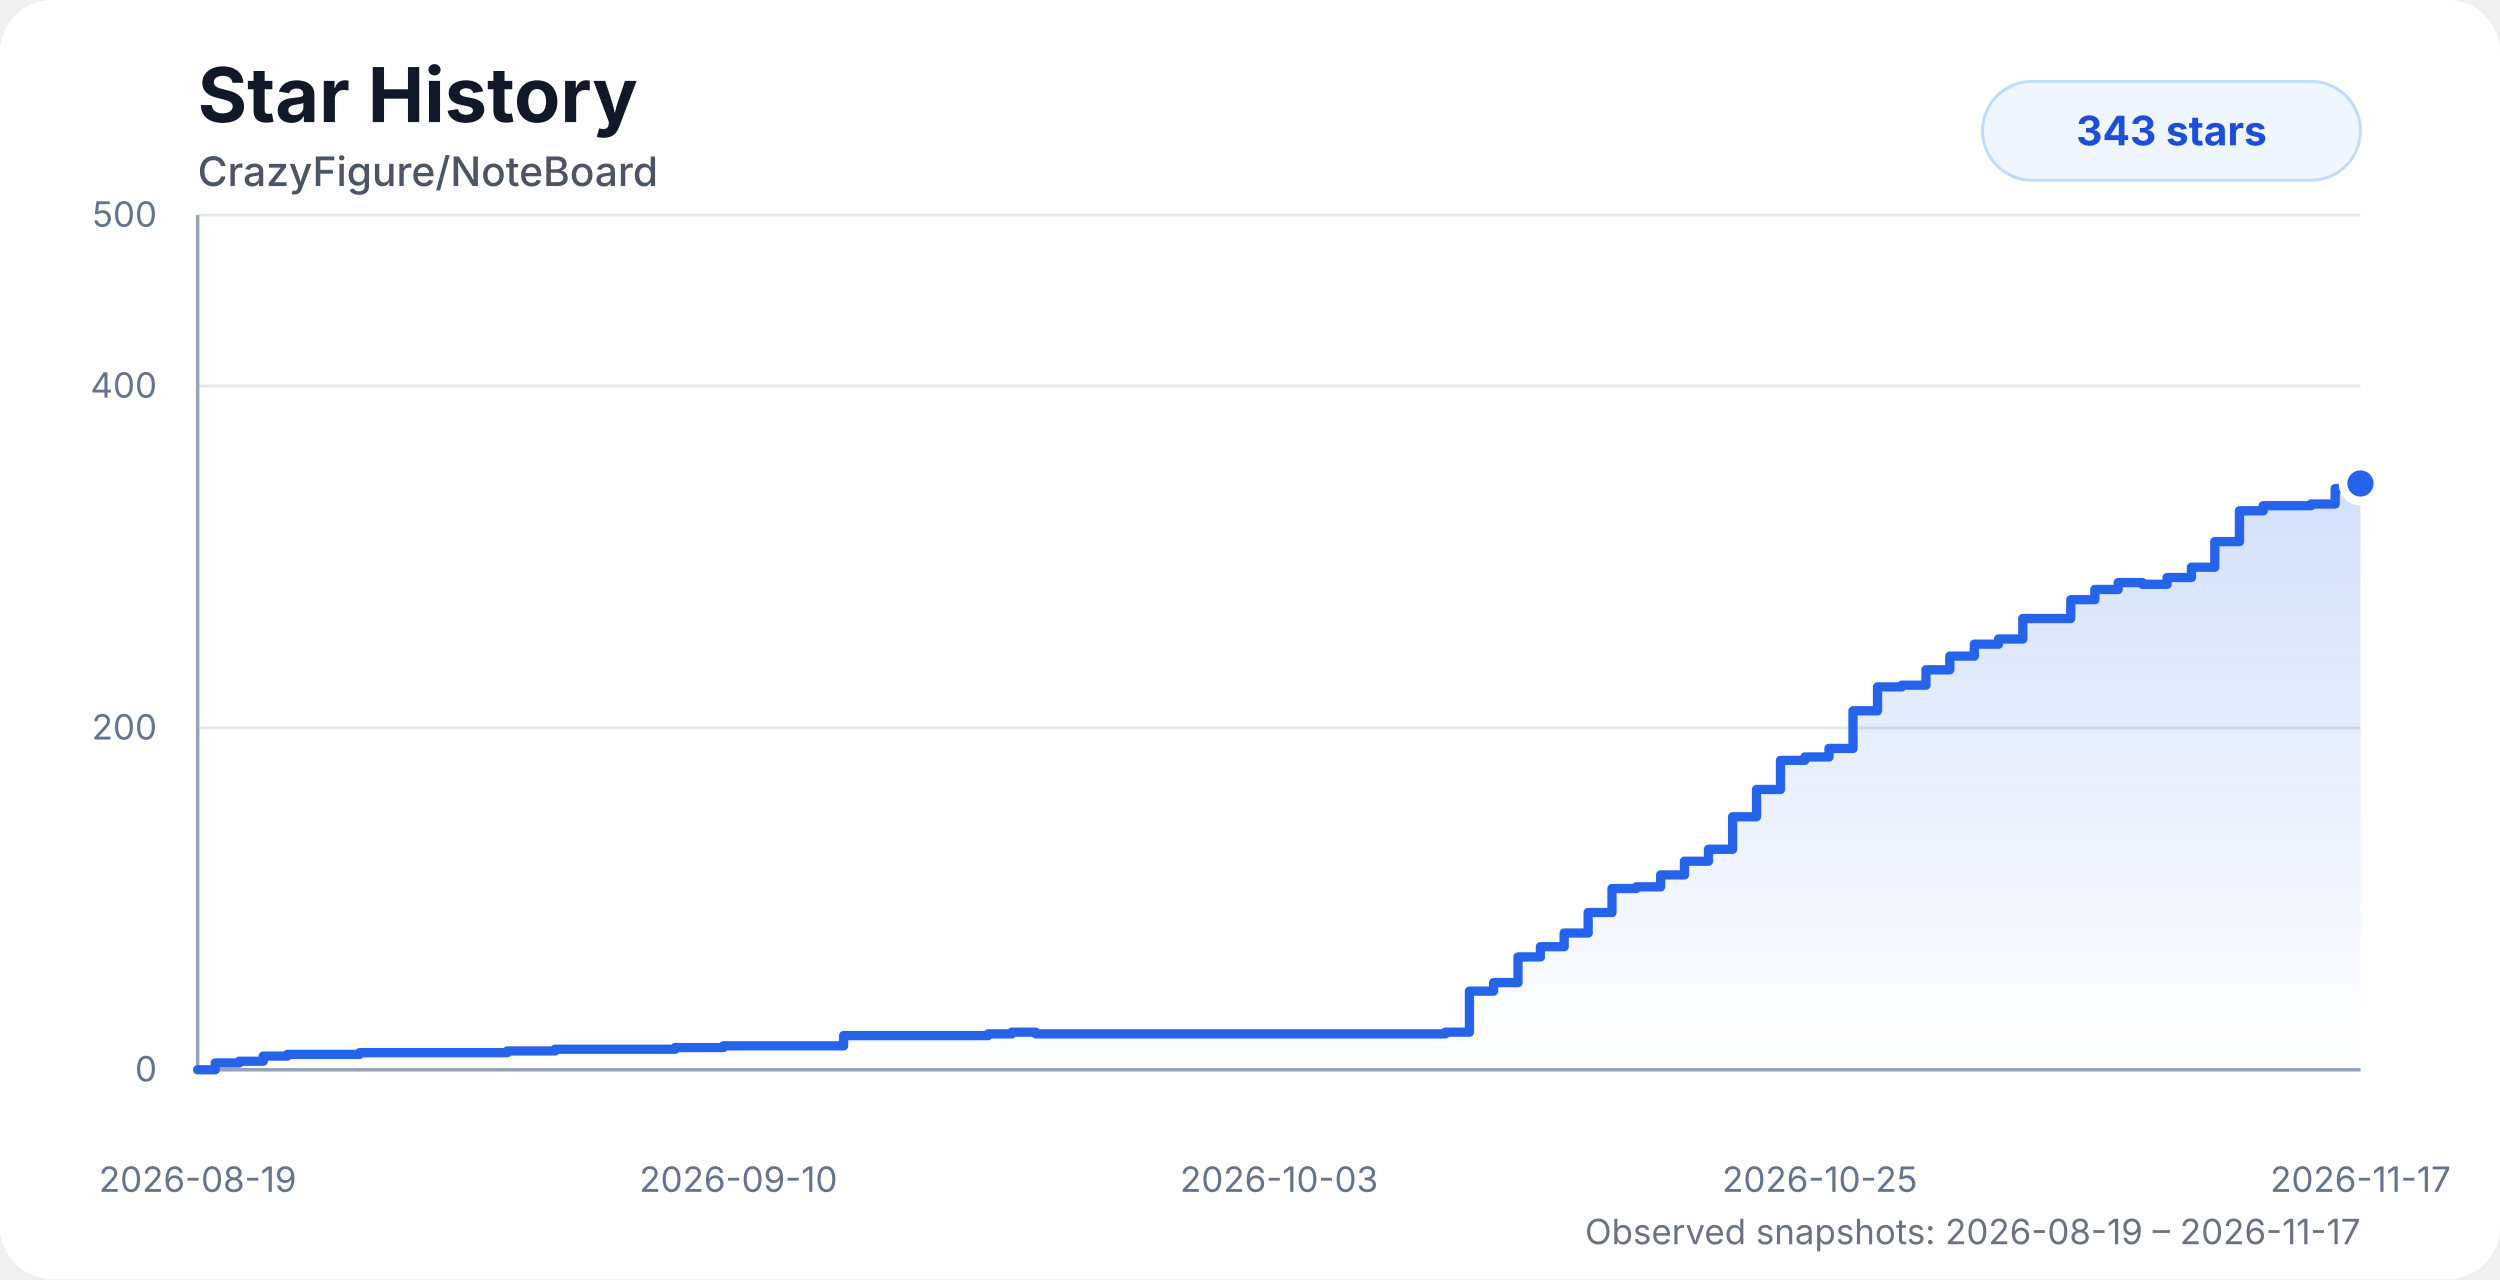
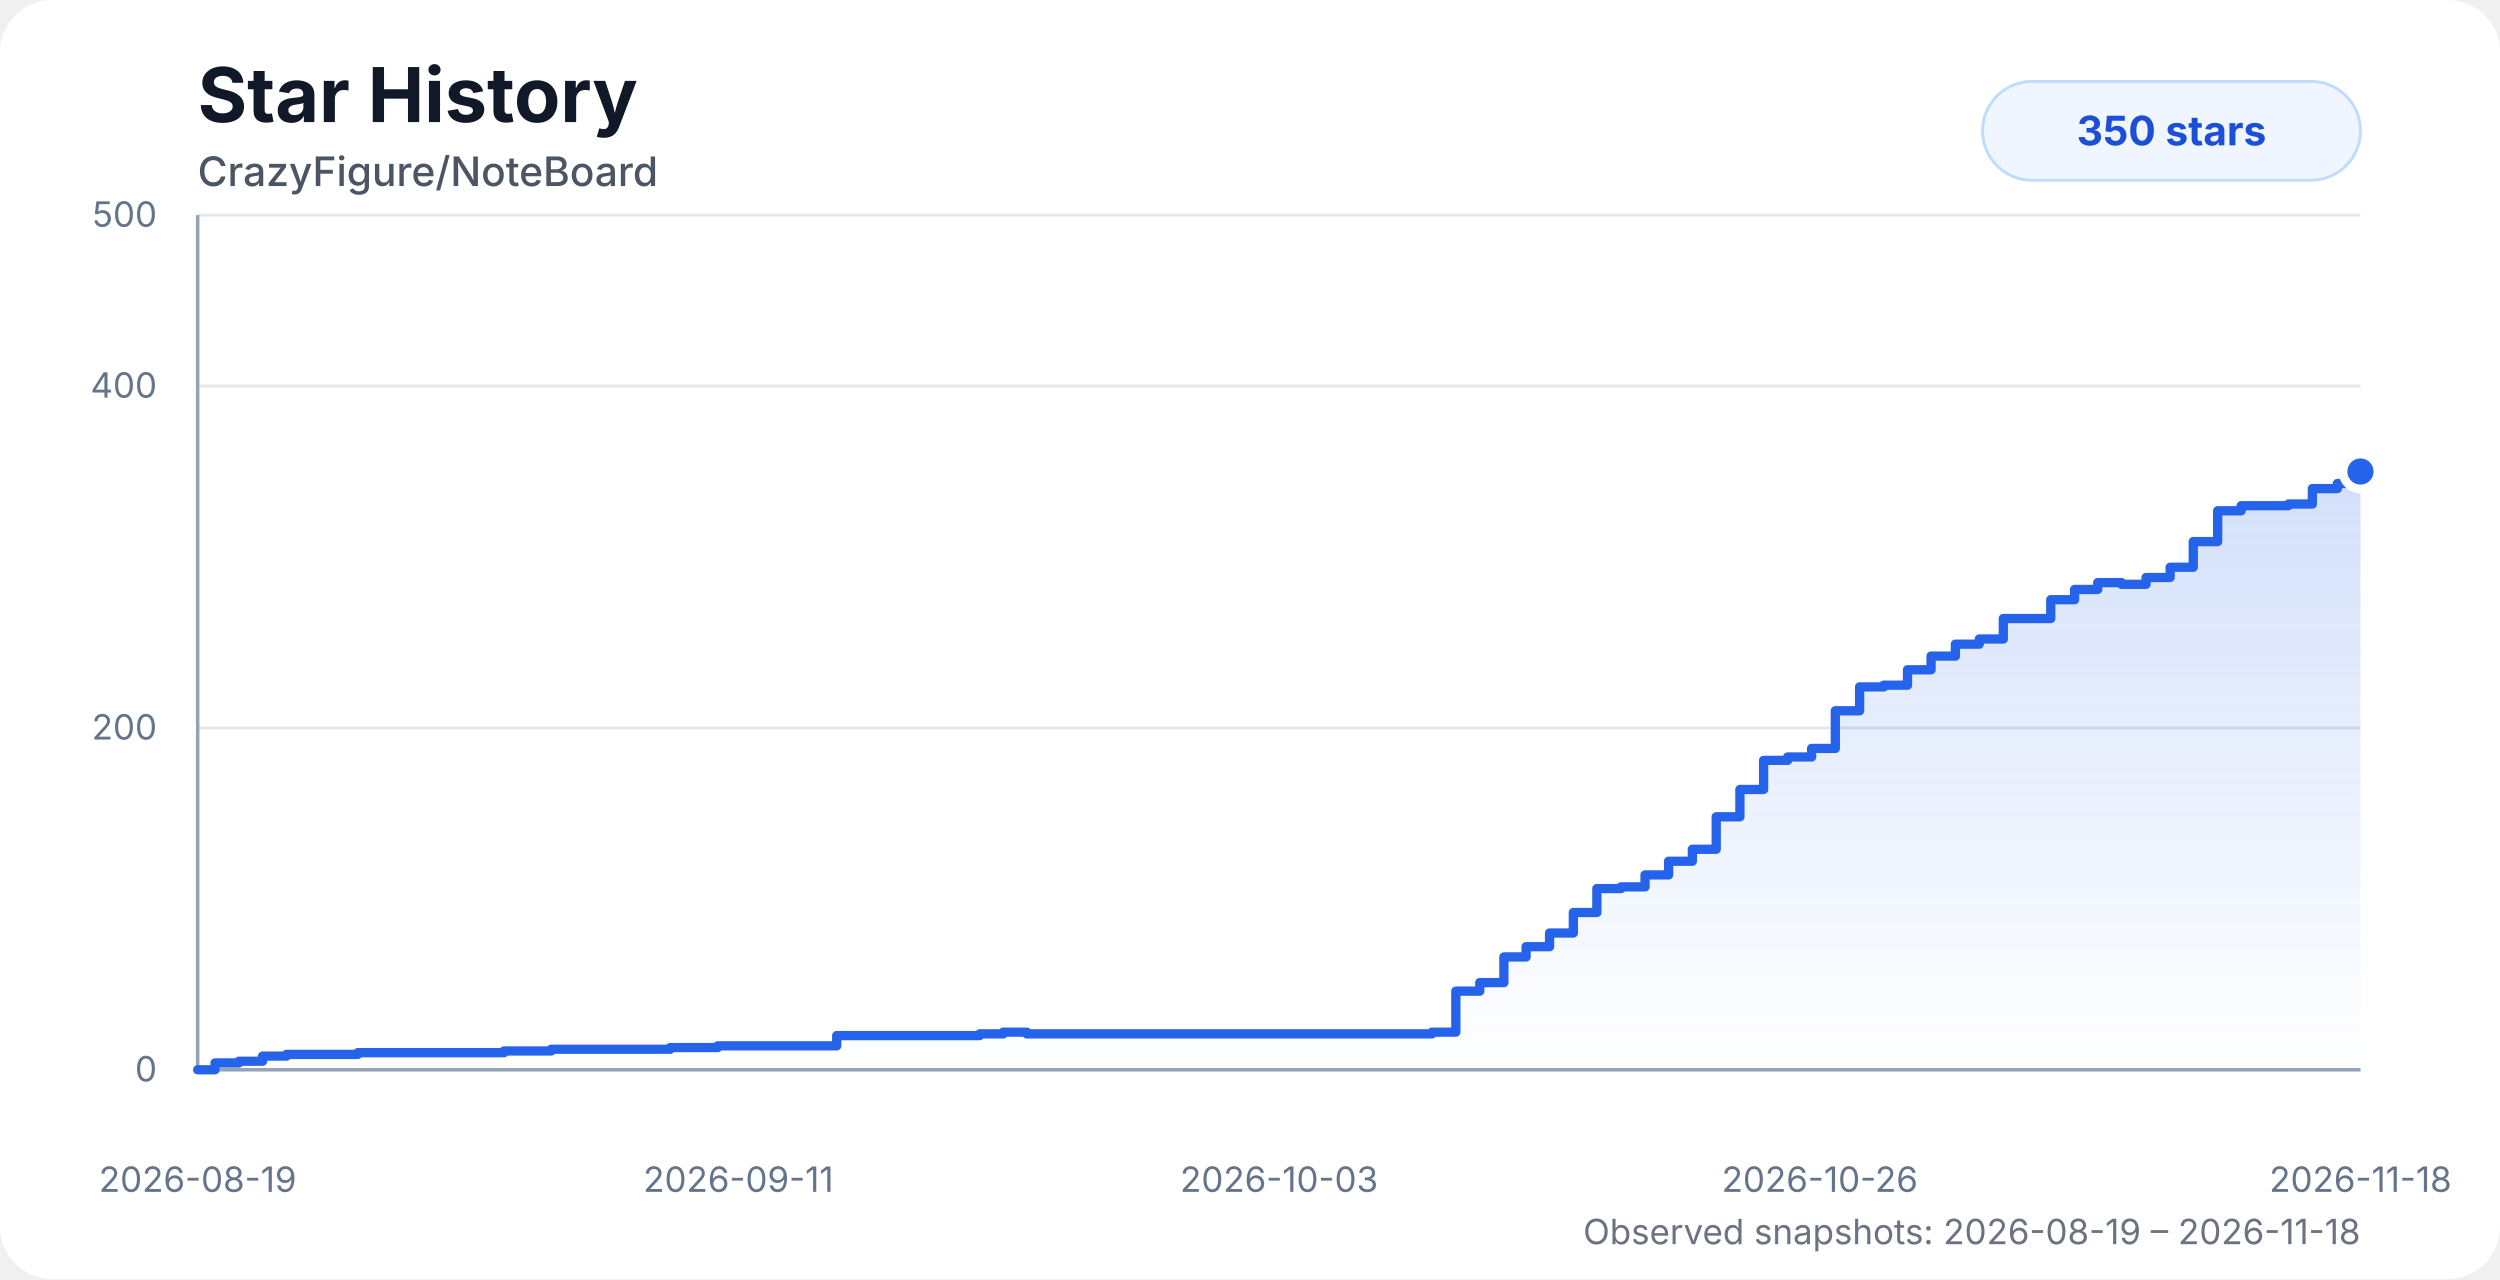
<svg xmlns="http://www.w3.org/2000/svg" width="860" height="440" viewBox="0 0 860 440" role="img" aria-labelledby="title desc">
  <style>
    .chart-bg { fill: #ffffff; }
    .title { fill: #111827; font: 700 26px system-ui, -apple-system, BlinkMacSystemFont, "Segoe UI", sans-serif; }
    .subtitle { fill: #4b5563; font: 500 14px system-ui, -apple-system, BlinkMacSystemFont, "Segoe UI", sans-serif; }
    .axis-label { fill: #64748b; font: 12px system-ui, -apple-system, BlinkMacSystemFont, "Segoe UI", sans-serif; }
    .grid { stroke: #e5e7eb; stroke-width: 1; }
    .axis { stroke: #94a3b8; stroke-width: 1.2; }
    .area { fill: url(#starGradient); opacity: 0.28; }
    .line { fill: none; stroke: #2563eb; stroke-width: 3.2; stroke-linecap: round; stroke-linejoin: round; }
    .dot { fill: #2563eb; stroke: #ffffff; stroke-width: 3; }
    .badge { fill: #eff6ff; stroke: #bfdbfe; }
    .badge-text { fill: #1d4ed8; font: 700 14px system-ui, -apple-system, BlinkMacSystemFont, "Segoe UI", sans-serif; }
    .status { fill: #6b7280; font: 12px system-ui, -apple-system, BlinkMacSystemFont, "Segoe UI", sans-serif; }
    @media (prefers-color-scheme: dark) {
      .chart-bg { fill: #0d1117; }
      .title { fill: #f8fafc; }
      .subtitle { fill: #cbd5e1; }
      .axis-label { fill: #94a3b8; }
      .grid { stroke: #1f2937; }
      .axis { stroke: #475569; }
      .dot { stroke: #0d1117; }
      .badge { fill: #172554; stroke: #1d4ed8; }
      .badge-text { fill: #bfdbfe; }
      .status { fill: #94a3b8; }
    }
  </style>
  <defs>
    <linearGradient id="starGradient" x1="0" x2="0" y1="0" y2="1">
      <stop offset="0%" stop-color="#2563eb" stop-opacity="0.72" />
      <stop offset="100%" stop-color="#2563eb" stop-opacity="0" />
    </linearGradient>
  </defs>
  <rect class="chart-bg" width="860" height="440" rx="18" />
  <text class="title" x="68" y="42">Star History</text>
  <text class="subtitle" x="68" y="64">CrazyFigure/NoteBoard</text>
  <g>
    <line class="grid" x1="68" y1="368" x2="812" y2="368" />
    <line class="grid" x1="68" y1="250.4" x2="812" y2="250.4" />
    <line class="grid" x1="68" y1="132.8" x2="812" y2="132.8" />
    <line class="grid" x1="68" y1="74" x2="812" y2="74" />
    <line class="axis" x1="68" y1="74" x2="68" y2="368" />
    <line class="axis" x1="68" y1="368" x2="812" y2="368" />
    <text class="axis-label" x="54" y="372" text-anchor="end">0</text>
    <text class="axis-label" x="54" y="254.4" text-anchor="end">200</text>
    <text class="axis-label" x="54" y="136.8" text-anchor="end">400</text>
    <text class="axis-label" x="54" y="78" text-anchor="end">500</text>
    <text class="axis-label" x="68" y="410" text-anchor="middle">2026-08-19</text>
-     <text class="axis-label" x="254" y="410" text-anchor="middle">2026-09-10</text>
+     <text class="axis-label" x="254" y="410" text-anchor="middle">2026-09-11</text>
    <text class="axis-label" x="440" y="410" text-anchor="middle">2026-10-03</text>
-     <text class="axis-label" x="626" y="410" text-anchor="middle">2026-10-25</text>
-     <text class="axis-label" x="812" y="410" text-anchor="middle">2026-11-17</text>
+     <text class="axis-label" x="626" y="410" text-anchor="middle">2026-10-26</text>
+     <text class="axis-label" x="812" y="410" text-anchor="middle">2026-11-18</text>
  </g>
-   <path class="area" d="M 68 368 H 68 V 368 H 74.04 V 365.65 H 82.34 V 365.06 H 90.56 V 363.3 H 98.87 V 362.71 H 107.14 V 362.71 H 115.37 V 362.71 H 123.68 V 362.12 H 134.89 V 362.12 H 143.75 V 362.12 H 150.28 V 362.12 H 158.17 V 362.12 H 166.53 V 362.12 H 174.52 V 361.53 H 182.66 V 361.53 H 190.92 V 360.94 H 199.22 V 360.94 H 207.43 V 360.94 H 215.77 V 360.94 H 224.08 V 360.94 H 232.28 V 360.36 H 240.57 V 360.36 H 248.83 V 359.77 H 257.11 V 359.77 H 265.31 V 359.77 H 273.71 V 359.77 H 282.03 V 359.77 H 290.2 V 356.24 H 298.46 V 356.24 H 306.73 V 356.24 H 314.94 V 356.24 H 323.2 V 356.24 H 331.61 V 356.24 H 339.91 V 355.65 H 348.11 V 355.06 H 356.29 V 355.65 H 364.61 V 355.65 H 372.85 V 355.65 H 381.12 V 355.65 H 389.54 V 355.65 H 397.95 V 355.65 H 406.2 V 355.65 H 414.4 V 355.65 H 422.81 V 355.65 H 431.01 V 355.65 H 439.12 V 355.65 H 447.52 V 355.65 H 455.85 V 355.65 H 464.27 V 355.65 H 472.42 V 355.65 H 480.76 V 355.65 H 489.01 V 355.65 H 497.21 V 355.06 H 505.49 V 340.95 H 513.8 V 338.01 H 522.19 V 329.19 H 529.91 V 325.66 H 538.07 V 320.96 H 546.33 V 313.9 H 554.52 V 305.67 H 562.91 V 305.08 H 571.26 V 300.97 H 579.46 V 296.26 H 587.72 V 292.15 H 596.02 V 280.98 H 604.25 V 271.57 H 612.49 V 261.57 H 620.86 V 260.4 H 629.18 V 257.46 H 637.43 V 244.52 H 645.87 V 236.29 H 654.25 V 235.7 H 662.53 V 230.41 H 670.73 V 225.7 H 679.18 V 221.59 H 687.49 V 219.82 H 695.84 V 212.77 H 703.95 V 212.77 H 712.34 V 206.3 H 720.63 V 202.77 H 728.67 V 200.42 H 737 V 201.01 H 745.48 V 198.66 H 753.85 V 195.13 H 761.89 V 186.31 H 770.37 V 175.72 H 778.55 V 173.96 H 786.63 V 173.96 H 794.99 V 173.37 H 803.3 V 168.08 H 812 V 166.32 L 812 368 L 68 368 Z" />
-   <path class="line" d="M 68 368 H 68 V 368 H 74.04 V 365.65 H 82.34 V 365.06 H 90.56 V 363.3 H 98.87 V 362.71 H 107.14 V 362.71 H 115.37 V 362.71 H 123.68 V 362.12 H 134.89 V 362.12 H 143.75 V 362.12 H 150.28 V 362.12 H 158.17 V 362.12 H 166.53 V 362.12 H 174.52 V 361.53 H 182.66 V 361.53 H 190.92 V 360.94 H 199.22 V 360.94 H 207.43 V 360.94 H 215.77 V 360.94 H 224.08 V 360.94 H 232.28 V 360.36 H 240.57 V 360.36 H 248.83 V 359.77 H 257.11 V 359.77 H 265.31 V 359.77 H 273.71 V 359.77 H 282.03 V 359.77 H 290.2 V 356.24 H 298.46 V 356.24 H 306.73 V 356.24 H 314.94 V 356.24 H 323.2 V 356.24 H 331.61 V 356.24 H 339.91 V 355.65 H 348.11 V 355.06 H 356.29 V 355.65 H 364.61 V 355.65 H 372.85 V 355.65 H 381.12 V 355.65 H 389.54 V 355.65 H 397.95 V 355.65 H 406.2 V 355.65 H 414.4 V 355.65 H 422.81 V 355.65 H 431.01 V 355.65 H 439.12 V 355.65 H 447.52 V 355.65 H 455.85 V 355.65 H 464.27 V 355.65 H 472.42 V 355.65 H 480.76 V 355.65 H 489.01 V 355.65 H 497.21 V 355.06 H 505.49 V 340.95 H 513.8 V 338.01 H 522.19 V 329.19 H 529.91 V 325.66 H 538.07 V 320.96 H 546.33 V 313.9 H 554.52 V 305.67 H 562.91 V 305.08 H 571.26 V 300.97 H 579.46 V 296.26 H 587.72 V 292.15 H 596.02 V 280.98 H 604.25 V 271.57 H 612.49 V 261.57 H 620.86 V 260.4 H 629.18 V 257.46 H 637.43 V 244.52 H 645.87 V 236.29 H 654.25 V 235.7 H 662.53 V 230.41 H 670.73 V 225.7 H 679.18 V 221.59 H 687.49 V 219.82 H 695.84 V 212.77 H 703.95 V 212.77 H 712.34 V 206.3 H 720.63 V 202.77 H 728.67 V 200.42 H 737 V 201.01 H 745.48 V 198.66 H 753.85 V 195.13 H 761.89 V 186.31 H 770.37 V 175.72 H 778.55 V 173.96 H 786.63 V 173.96 H 794.99 V 173.37 H 803.3 V 168.08 H 812 V 166.32" />
-   <circle class="dot" cx="812" cy="166.32" r="6" />
+   <path class="area" d="M 68 368 H 68 V 368 H 73.97 V 365.65 H 82.19 V 365.06 H 90.32 V 363.3 H 98.54 V 362.71 H 106.72 V 362.71 H 114.86 V 362.71 H 123.09 V 362.12 H 134.18 V 362.12 H 142.95 V 362.12 H 149.4 V 362.12 H 157.21 V 362.12 H 165.48 V 362.12 H 173.38 V 361.53 H 181.44 V 361.53 H 189.61 V 360.94 H 197.82 V 360.94 H 205.94 V 360.94 H 214.19 V 360.94 H 222.41 V 360.94 H 230.53 V 360.36 H 238.73 V 360.36 H 246.9 V 359.77 H 255.09 V 359.77 H 263.2 V 359.77 H 271.51 V 359.77 H 279.74 V 359.77 H 287.83 V 356.24 H 296 V 356.24 H 304.19 V 356.24 H 312.3 V 356.24 H 320.48 V 356.24 H 328.79 V 356.24 H 337.01 V 355.65 H 345.12 V 355.06 H 353.21 V 355.65 H 361.44 V 355.65 H 369.6 V 355.65 H 377.77 V 355.65 H 386.11 V 355.65 H 394.42 V 355.65 H 402.59 V 355.65 H 410.71 V 355.65 H 419.02 V 355.65 H 427.14 V 355.65 H 435.16 V 355.65 H 443.47 V 355.65 H 451.71 V 355.65 H 460.04 V 355.65 H 468.1 V 355.65 H 476.36 V 355.65 H 484.52 V 355.65 H 492.62 V 355.06 H 500.81 V 340.95 H 509.04 V 338.01 H 517.34 V 329.19 H 524.98 V 325.66 H 533.05 V 320.96 H 541.23 V 313.9 H 549.32 V 305.67 H 557.62 V 305.08 H 565.89 V 300.97 H 574 V 296.26 H 582.17 V 292.15 H 590.38 V 280.98 H 598.53 V 271.57 H 606.68 V 261.57 H 614.96 V 260.4 H 623.19 V 257.46 H 631.35 V 244.52 H 639.7 V 236.29 H 647.99 V 235.7 H 656.18 V 230.41 H 664.29 V 225.7 H 672.65 V 221.59 H 680.87 V 219.82 H 689.14 V 212.77 H 697.16 V 212.77 H 705.46 V 206.3 H 713.66 V 202.77 H 721.62 V 200.42 H 729.85 V 201.01 H 738.24 V 198.66 H 746.53 V 195.13 H 754.48 V 186.31 H 762.87 V 175.72 H 770.96 V 173.96 H 778.96 V 173.96 H 787.23 V 173.37 H 795.45 V 168.08 H 804.05 V 166.32 H 812 V 162.2 L 812 368 L 68 368 Z" />
+   <path class="line" d="M 68 368 H 68 V 368 H 73.97 V 365.65 H 82.19 V 365.06 H 90.32 V 363.3 H 98.54 V 362.71 H 106.72 V 362.71 H 114.86 V 362.71 H 123.09 V 362.12 H 134.18 V 362.12 H 142.95 V 362.12 H 149.4 V 362.12 H 157.21 V 362.12 H 165.48 V 362.12 H 173.38 V 361.53 H 181.44 V 361.53 H 189.61 V 360.94 H 197.82 V 360.94 H 205.94 V 360.94 H 214.19 V 360.94 H 222.41 V 360.94 H 230.53 V 360.36 H 238.73 V 360.36 H 246.9 V 359.77 H 255.09 V 359.77 H 263.2 V 359.77 H 271.51 V 359.77 H 279.74 V 359.77 H 287.83 V 356.24 H 296 V 356.24 H 304.19 V 356.24 H 312.3 V 356.24 H 320.48 V 356.24 H 328.79 V 356.24 H 337.01 V 355.65 H 345.12 V 355.06 H 353.21 V 355.65 H 361.44 V 355.65 H 369.6 V 355.65 H 377.77 V 355.65 H 386.11 V 355.65 H 394.42 V 355.65 H 402.59 V 355.65 H 410.71 V 355.65 H 419.02 V 355.65 H 427.14 V 355.65 H 435.16 V 355.65 H 443.47 V 355.65 H 451.71 V 355.65 H 460.04 V 355.65 H 468.1 V 355.65 H 476.36 V 355.65 H 484.52 V 355.65 H 492.62 V 355.06 H 500.81 V 340.95 H 509.04 V 338.01 H 517.34 V 329.19 H 524.98 V 325.66 H 533.05 V 320.96 H 541.23 V 313.9 H 549.32 V 305.67 H 557.62 V 305.08 H 565.89 V 300.97 H 574 V 296.26 H 582.17 V 292.15 H 590.38 V 280.98 H 598.53 V 271.57 H 606.68 V 261.57 H 614.96 V 260.4 H 623.19 V 257.46 H 631.35 V 244.52 H 639.7 V 236.29 H 647.99 V 235.7 H 656.18 V 230.41 H 664.29 V 225.7 H 672.65 V 221.59 H 680.87 V 219.82 H 689.14 V 212.77 H 697.16 V 212.77 H 705.46 V 206.3 H 713.66 V 202.77 H 721.62 V 200.42 H 729.85 V 201.01 H 738.24 V 198.66 H 746.53 V 195.13 H 754.48 V 186.31 H 762.87 V 175.72 H 770.96 V 173.96 H 778.96 V 173.96 H 787.23 V 173.37 H 795.45 V 168.08 H 804.05 V 166.32 H 812 V 162.2" />
+   <circle class="dot" cx="812" cy="162.2" r="6" />
  <rect class="badge" x="682" y="28" width="130" height="34" rx="17" />
-   <text class="badge-text" x="747" y="50" text-anchor="middle">343 stars</text>
-   <text class="status" x="812" y="428" text-anchor="end">Observed snapshots: 2026-08-19 – 2026-11-17</text>
+   <text class="badge-text" x="747" y="50" text-anchor="middle">350 stars</text>
+   <text class="status" x="812" y="428" text-anchor="end">Observed snapshots: 2026-08-19 – 2026-11-18</text>
</svg>
